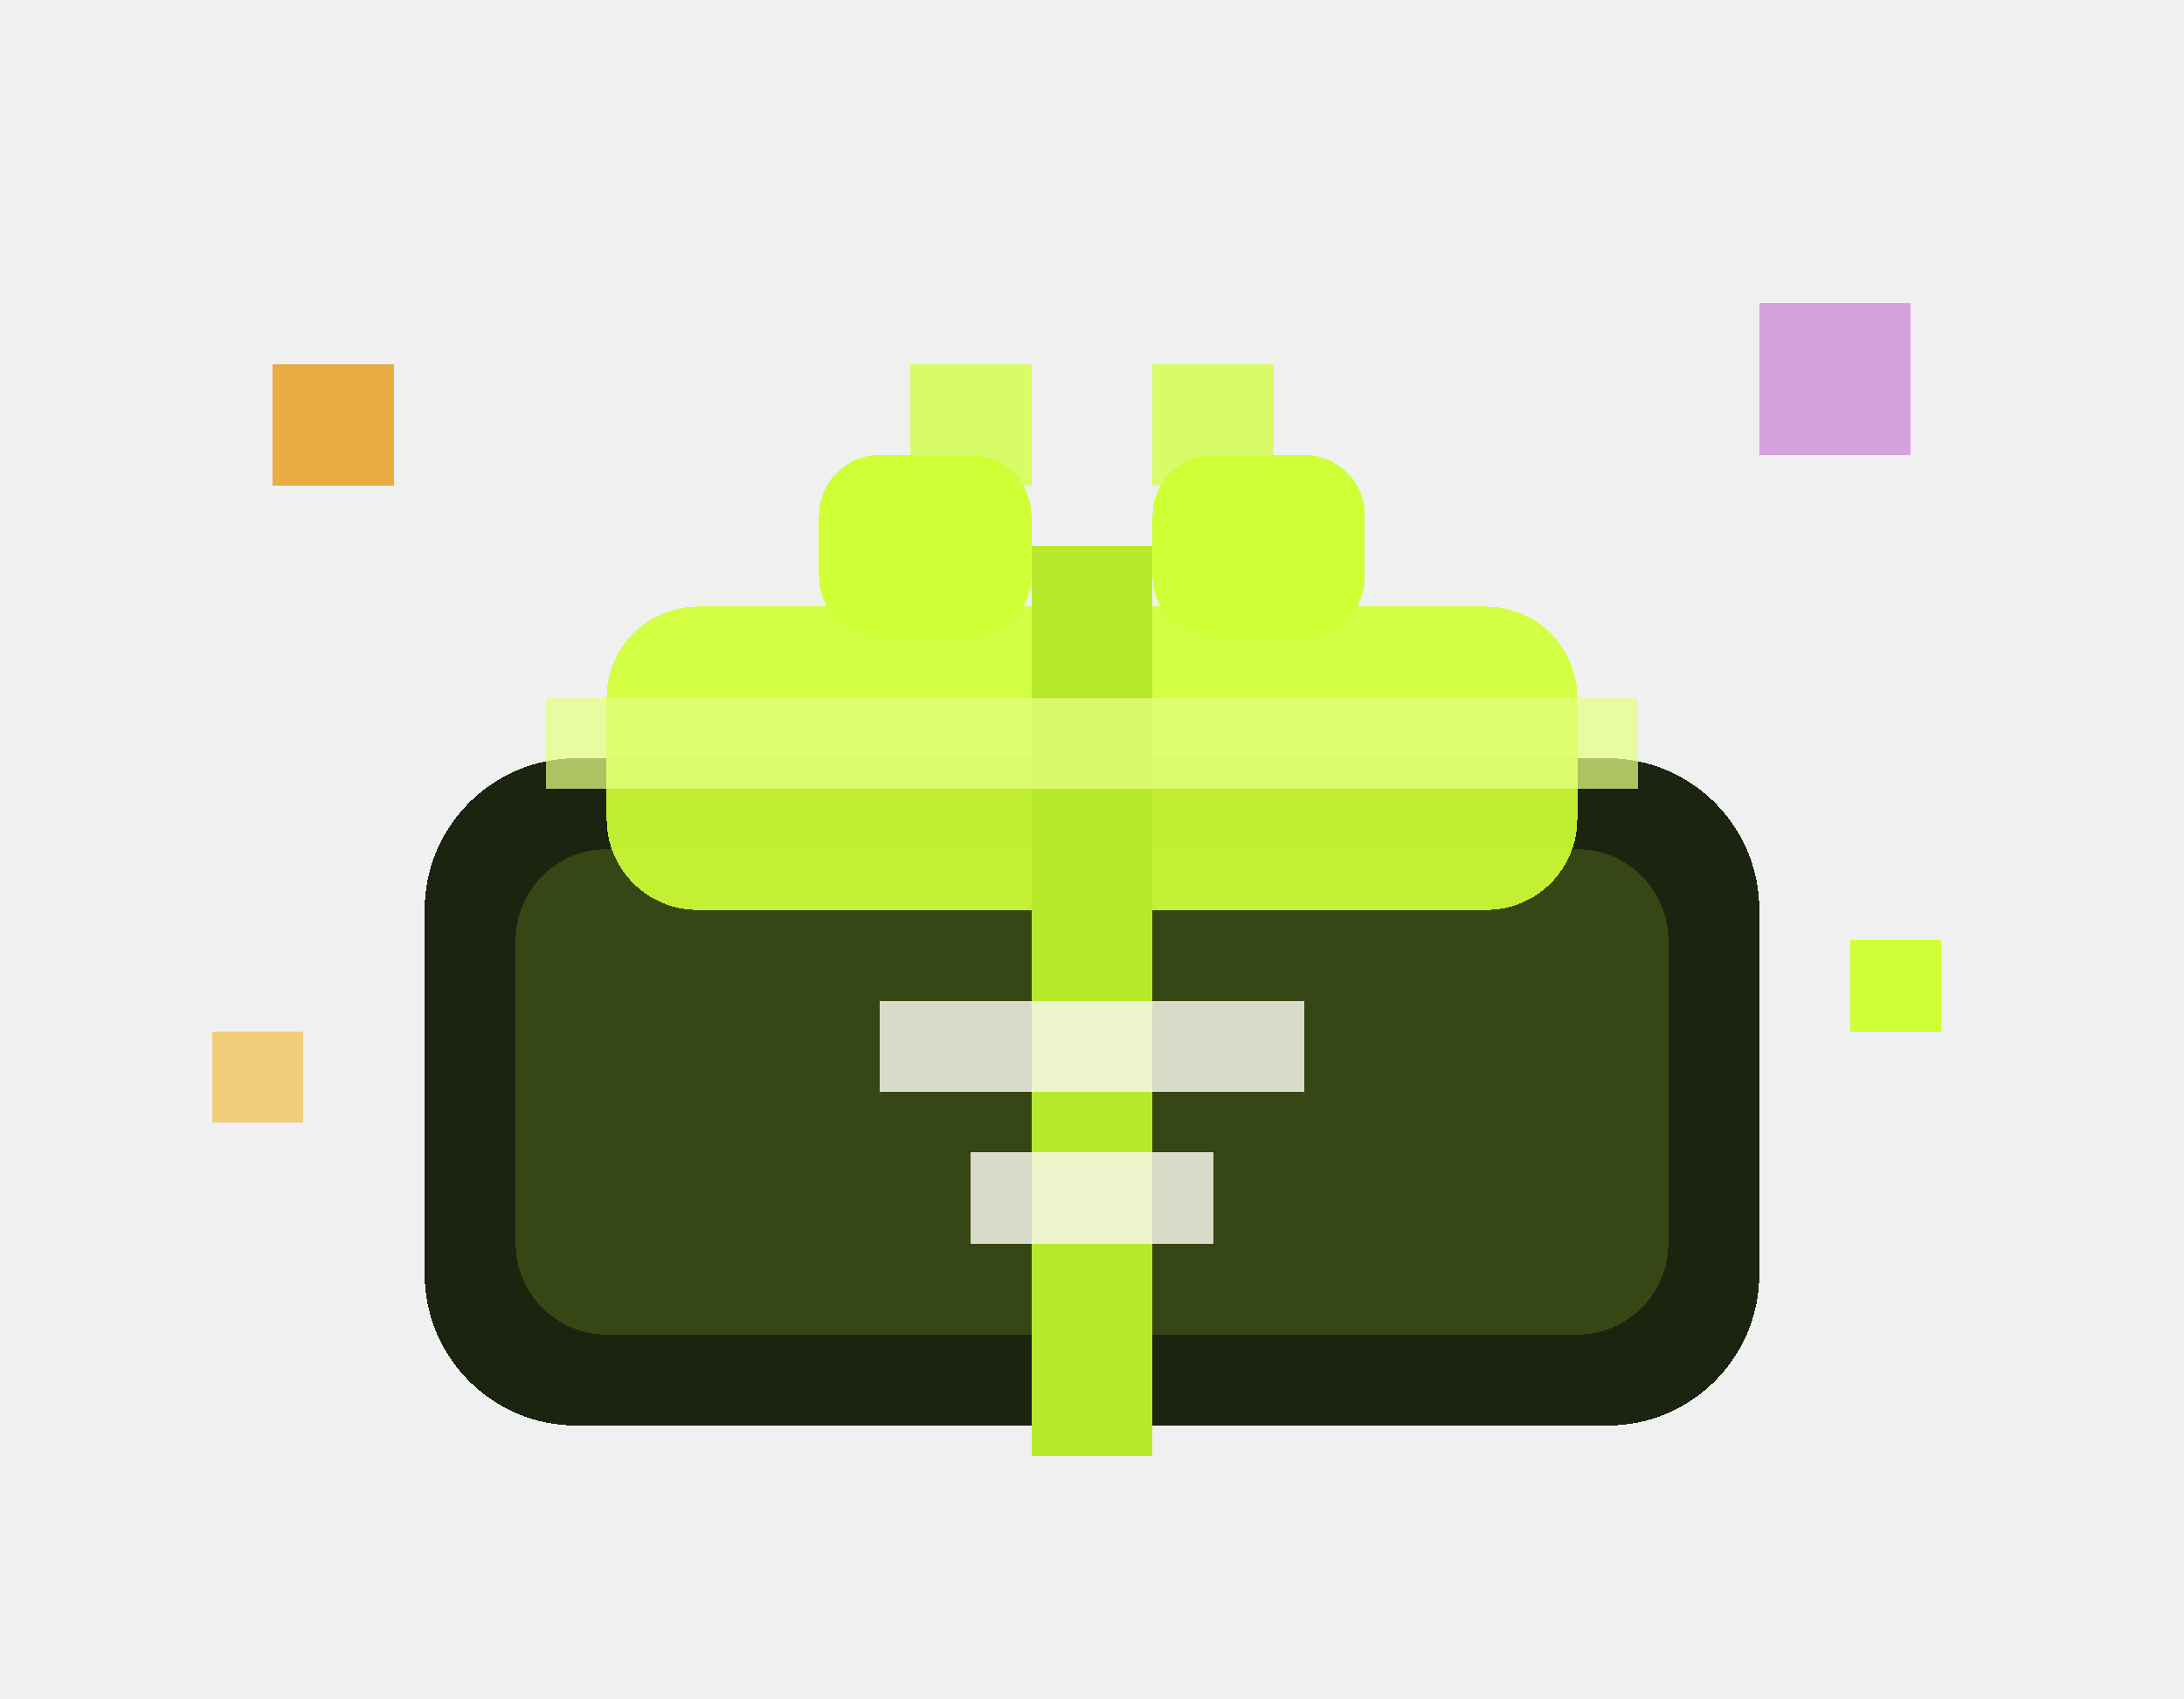
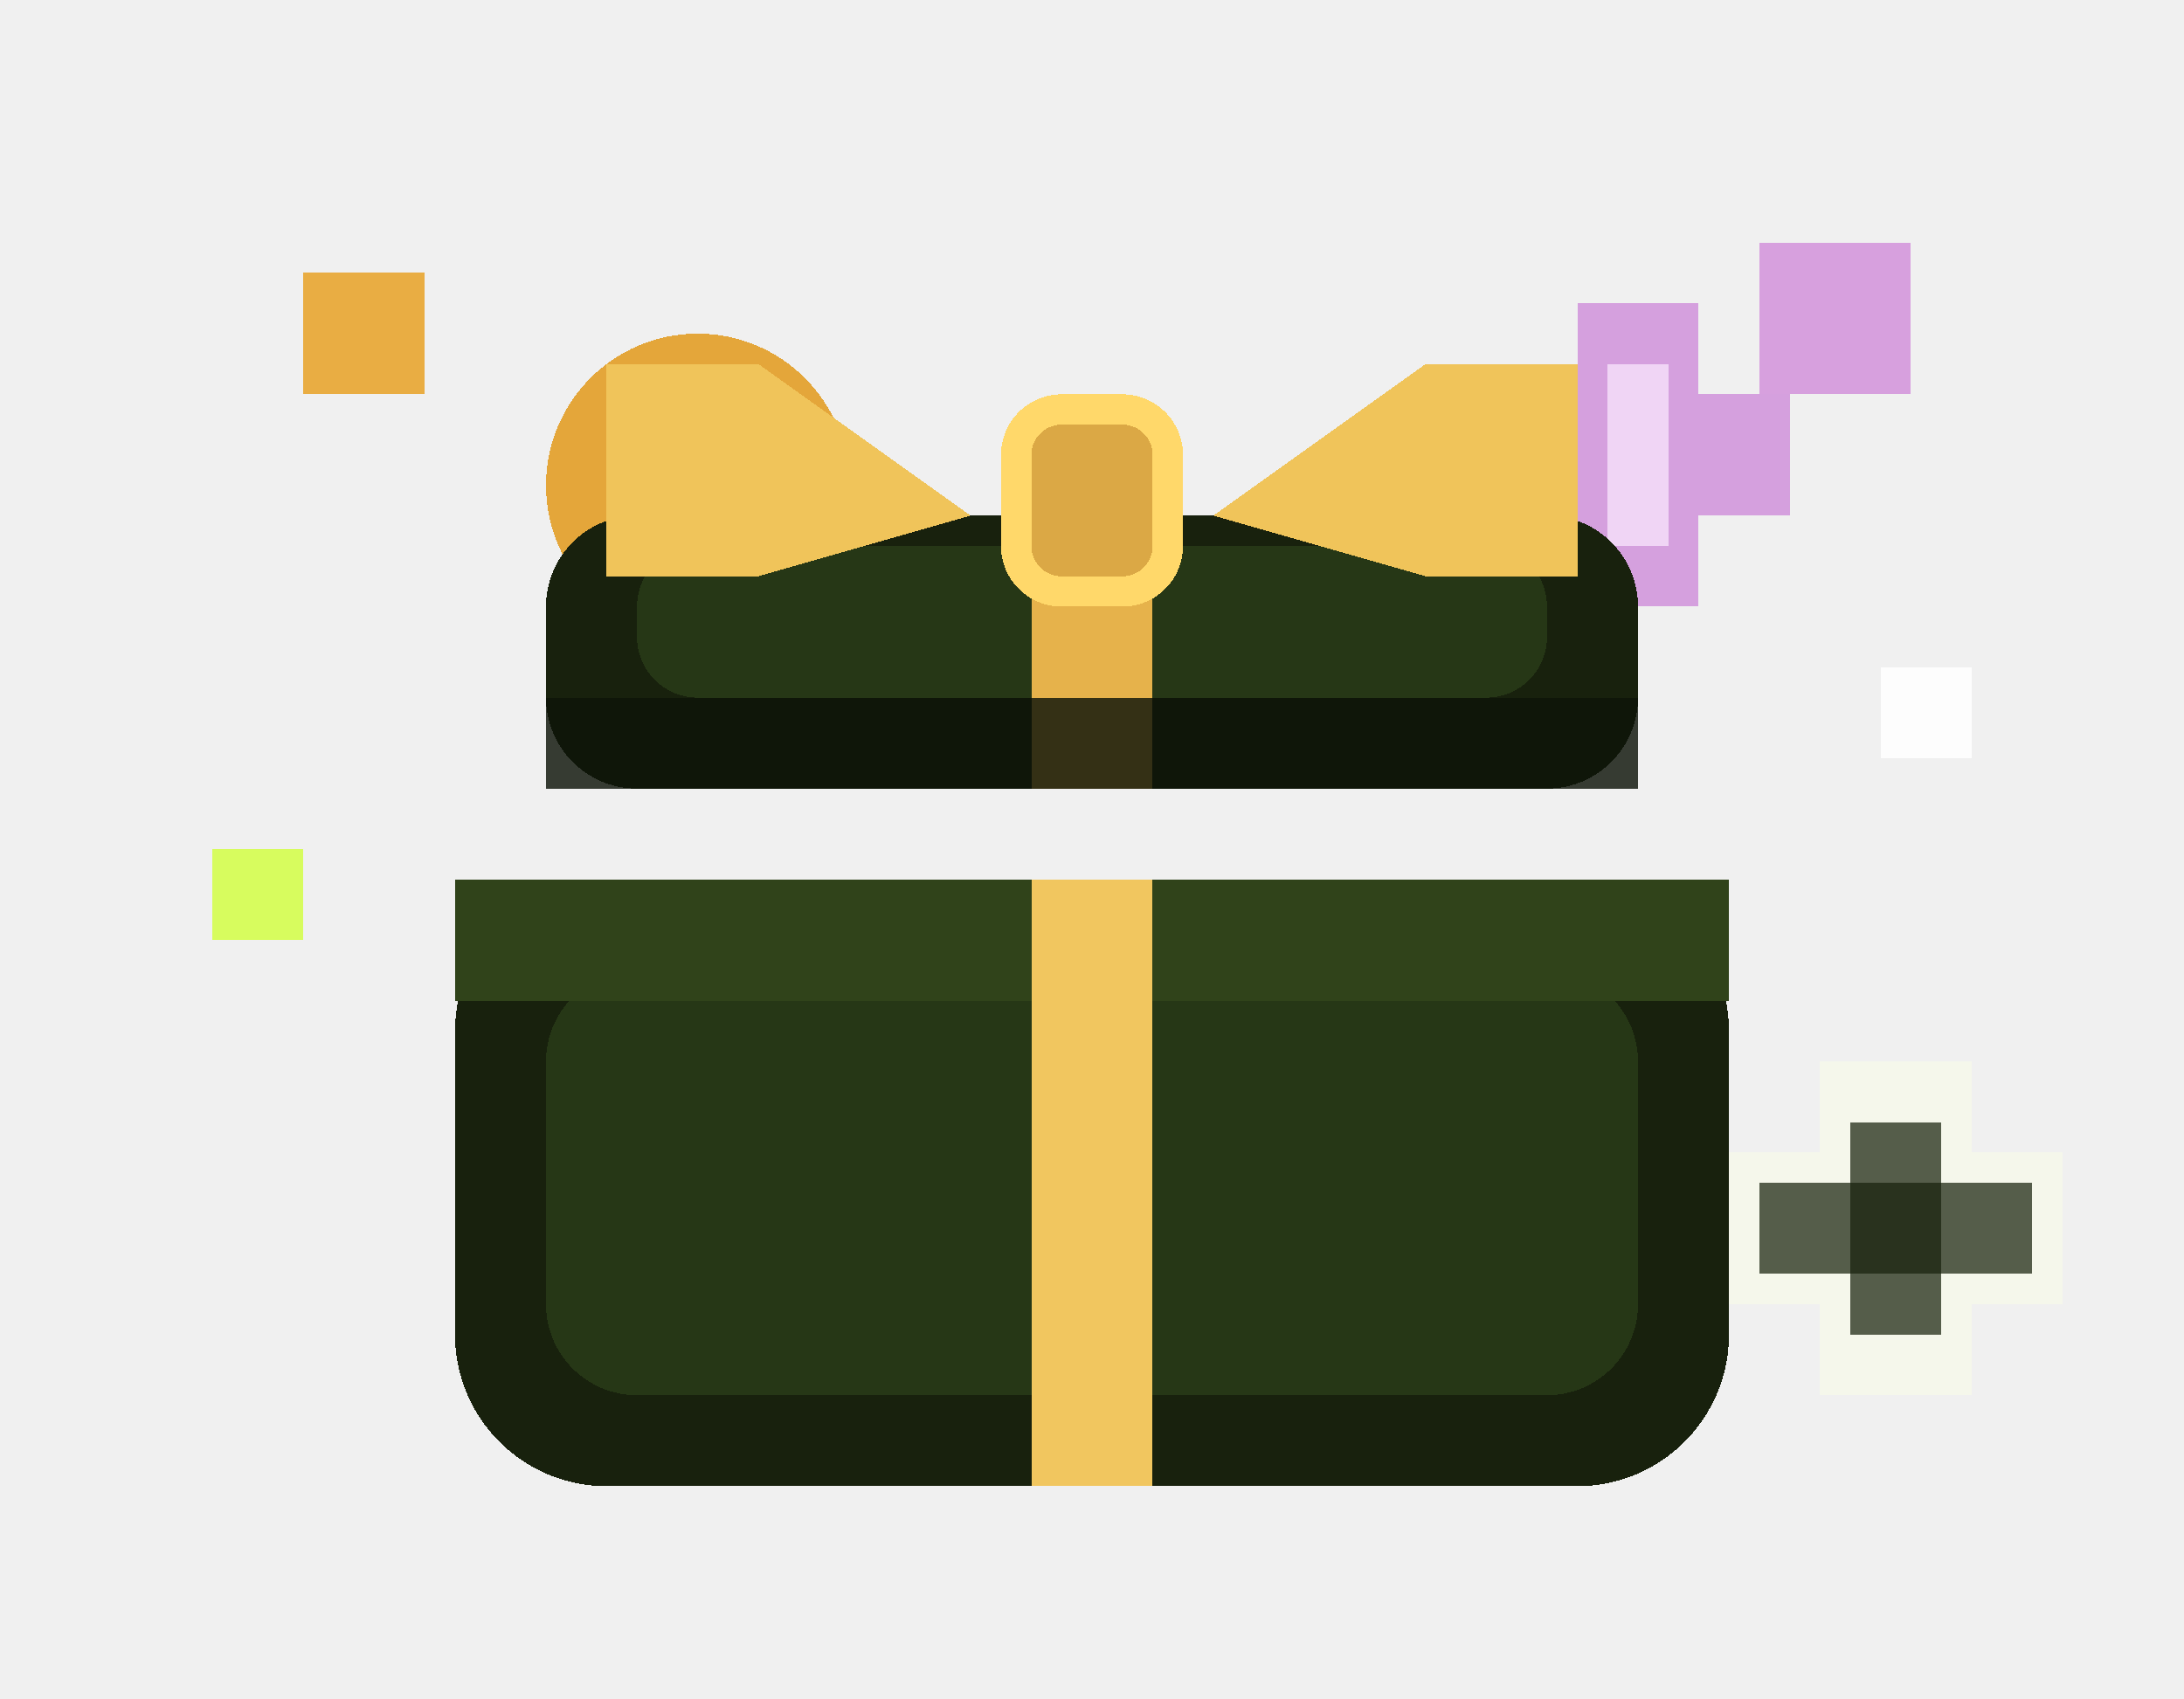
<svg xmlns="http://www.w3.org/2000/svg" viewBox="0 0 72 56" shape-rendering="crispEdges">
-   <rect x="14" y="25" width="44" height="22" rx="5" fill="#1B240F" />
-   <rect x="17" y="28" width="38" height="16" rx="3" fill="#CFFF35" opacity=".16" />
-   <rect x="20" y="20" width="32" height="10" rx="3" fill="#CFFF35" opacity=".92" />
-   <rect x="34" y="18" width="4" height="30" fill="#B7E92B" />
-   <rect x="18" y="23" width="36" height="3" fill="#E4FF82" opacity=".72" />
-   <rect x="27" y="15" width="7" height="6" rx="2" fill="#CFFF35" />
-   <rect x="38" y="15" width="7" height="6" rx="2" fill="#CFFF35" />
-   <rect x="30" y="12" width="4" height="4" fill="#CFFF35" opacity=".72" />
-   <rect x="38" y="12" width="4" height="4" fill="#CFFF35" opacity=".72" />
-   <rect x="9" y="12" width="4" height="4" fill="#E9AD43" />
-   <rect x="58" y="10" width="5" height="5" fill="#D7A0DE" />
-   <rect x="61" y="31" width="3" height="3" fill="#CFFF35" />
-   <rect x="7" y="34" width="3" height="3" fill="#F0C45A" opacity=".8" />
-   <path d="M29 33h14v3H29zm3 5h8v3h-8z" fill="#F5F7EA" opacity=".84" />
+   <rect x="10" y="9" width="4" height="4" fill="#E9AD43" />
+   <rect x="58" y="8" width="5" height="5" fill="#D7A0DE" />
+   <rect x="62" y="22" width="3" height="3" fill="#FFFFFF" opacity=".86" />
+   <rect x="7" y="28" width="3" height="3" fill="#CFFF35" opacity=".78" />
+   <rect x="18" y="11" width="10" height="10" rx="5" fill="#E4A63A" />
+   <rect x="20" y="13" width="6" height="6" rx="3" fill="#FFD565" />
+   <rect x="22" y="14" width="2" height="4" fill="#7E5316" />
+   <path d="M52 10h4v3h3v4h-3v3h-4v-3h-3v-4h3v-3Z" fill="#D5A0DE" />
+   <path d="M53 12h2v6h-2z" fill="#F4DCF8" opacity=".88" />
+   <g transform="translate(0 -1)">
+     <rect x="18" y="18" width="36" height="9" rx="3" fill="#18210D" />
+     <rect x="21" y="19" width="30" height="5" rx="2" fill="#263716" />
+     <rect x="34" y="18" width="4" height="9" fill="#E6B24B" />
+     <rect x="18" y="24" width="36" height="3" fill="#0E1408" opacity=".82" />
+   </g>
+   <path d="M35 17h-3l-7-5h-5v7h5l7-2h3Z" fill="#F0C45A" />
+   <path d="M37 17h3l7-5h5v7h-5l-7-2h-3Z" fill="#F0C45A" />
+   <rect x="33" y="13" width="6" height="7" rx="2" fill="#FFD86A" />
+   <rect x="34" y="14" width="4" height="5" rx="1" fill="#B77720" opacity=".5" />
+   <rect x="15" y="29" width="42" height="20" rx="5" fill="#18210D" />
+   <rect x="18" y="32" width="36" height="14" rx="3" fill="#263716" />
+   <rect x="34" y="29" width="4" height="20" fill="#E6B24B" />
+   <rect x="15" y="29" width="42" height="4" fill="#30431A" />
+   <rect x="34" y="29" width="4" height="20" fill="#F1C65F" />
+   <path d="M60 35h5v3h3v5h-3v3h-5v-3h-3v-5h3v-3Z" fill="#F5F7EA" opacity=".92" />
+   <rect x="61" y="37" width="3" height="7" fill="#18210D" opacity=".72" />
+   <rect x="58" y="39" width="9" height="3" fill="#18210D" opacity=".72" />
</svg>
